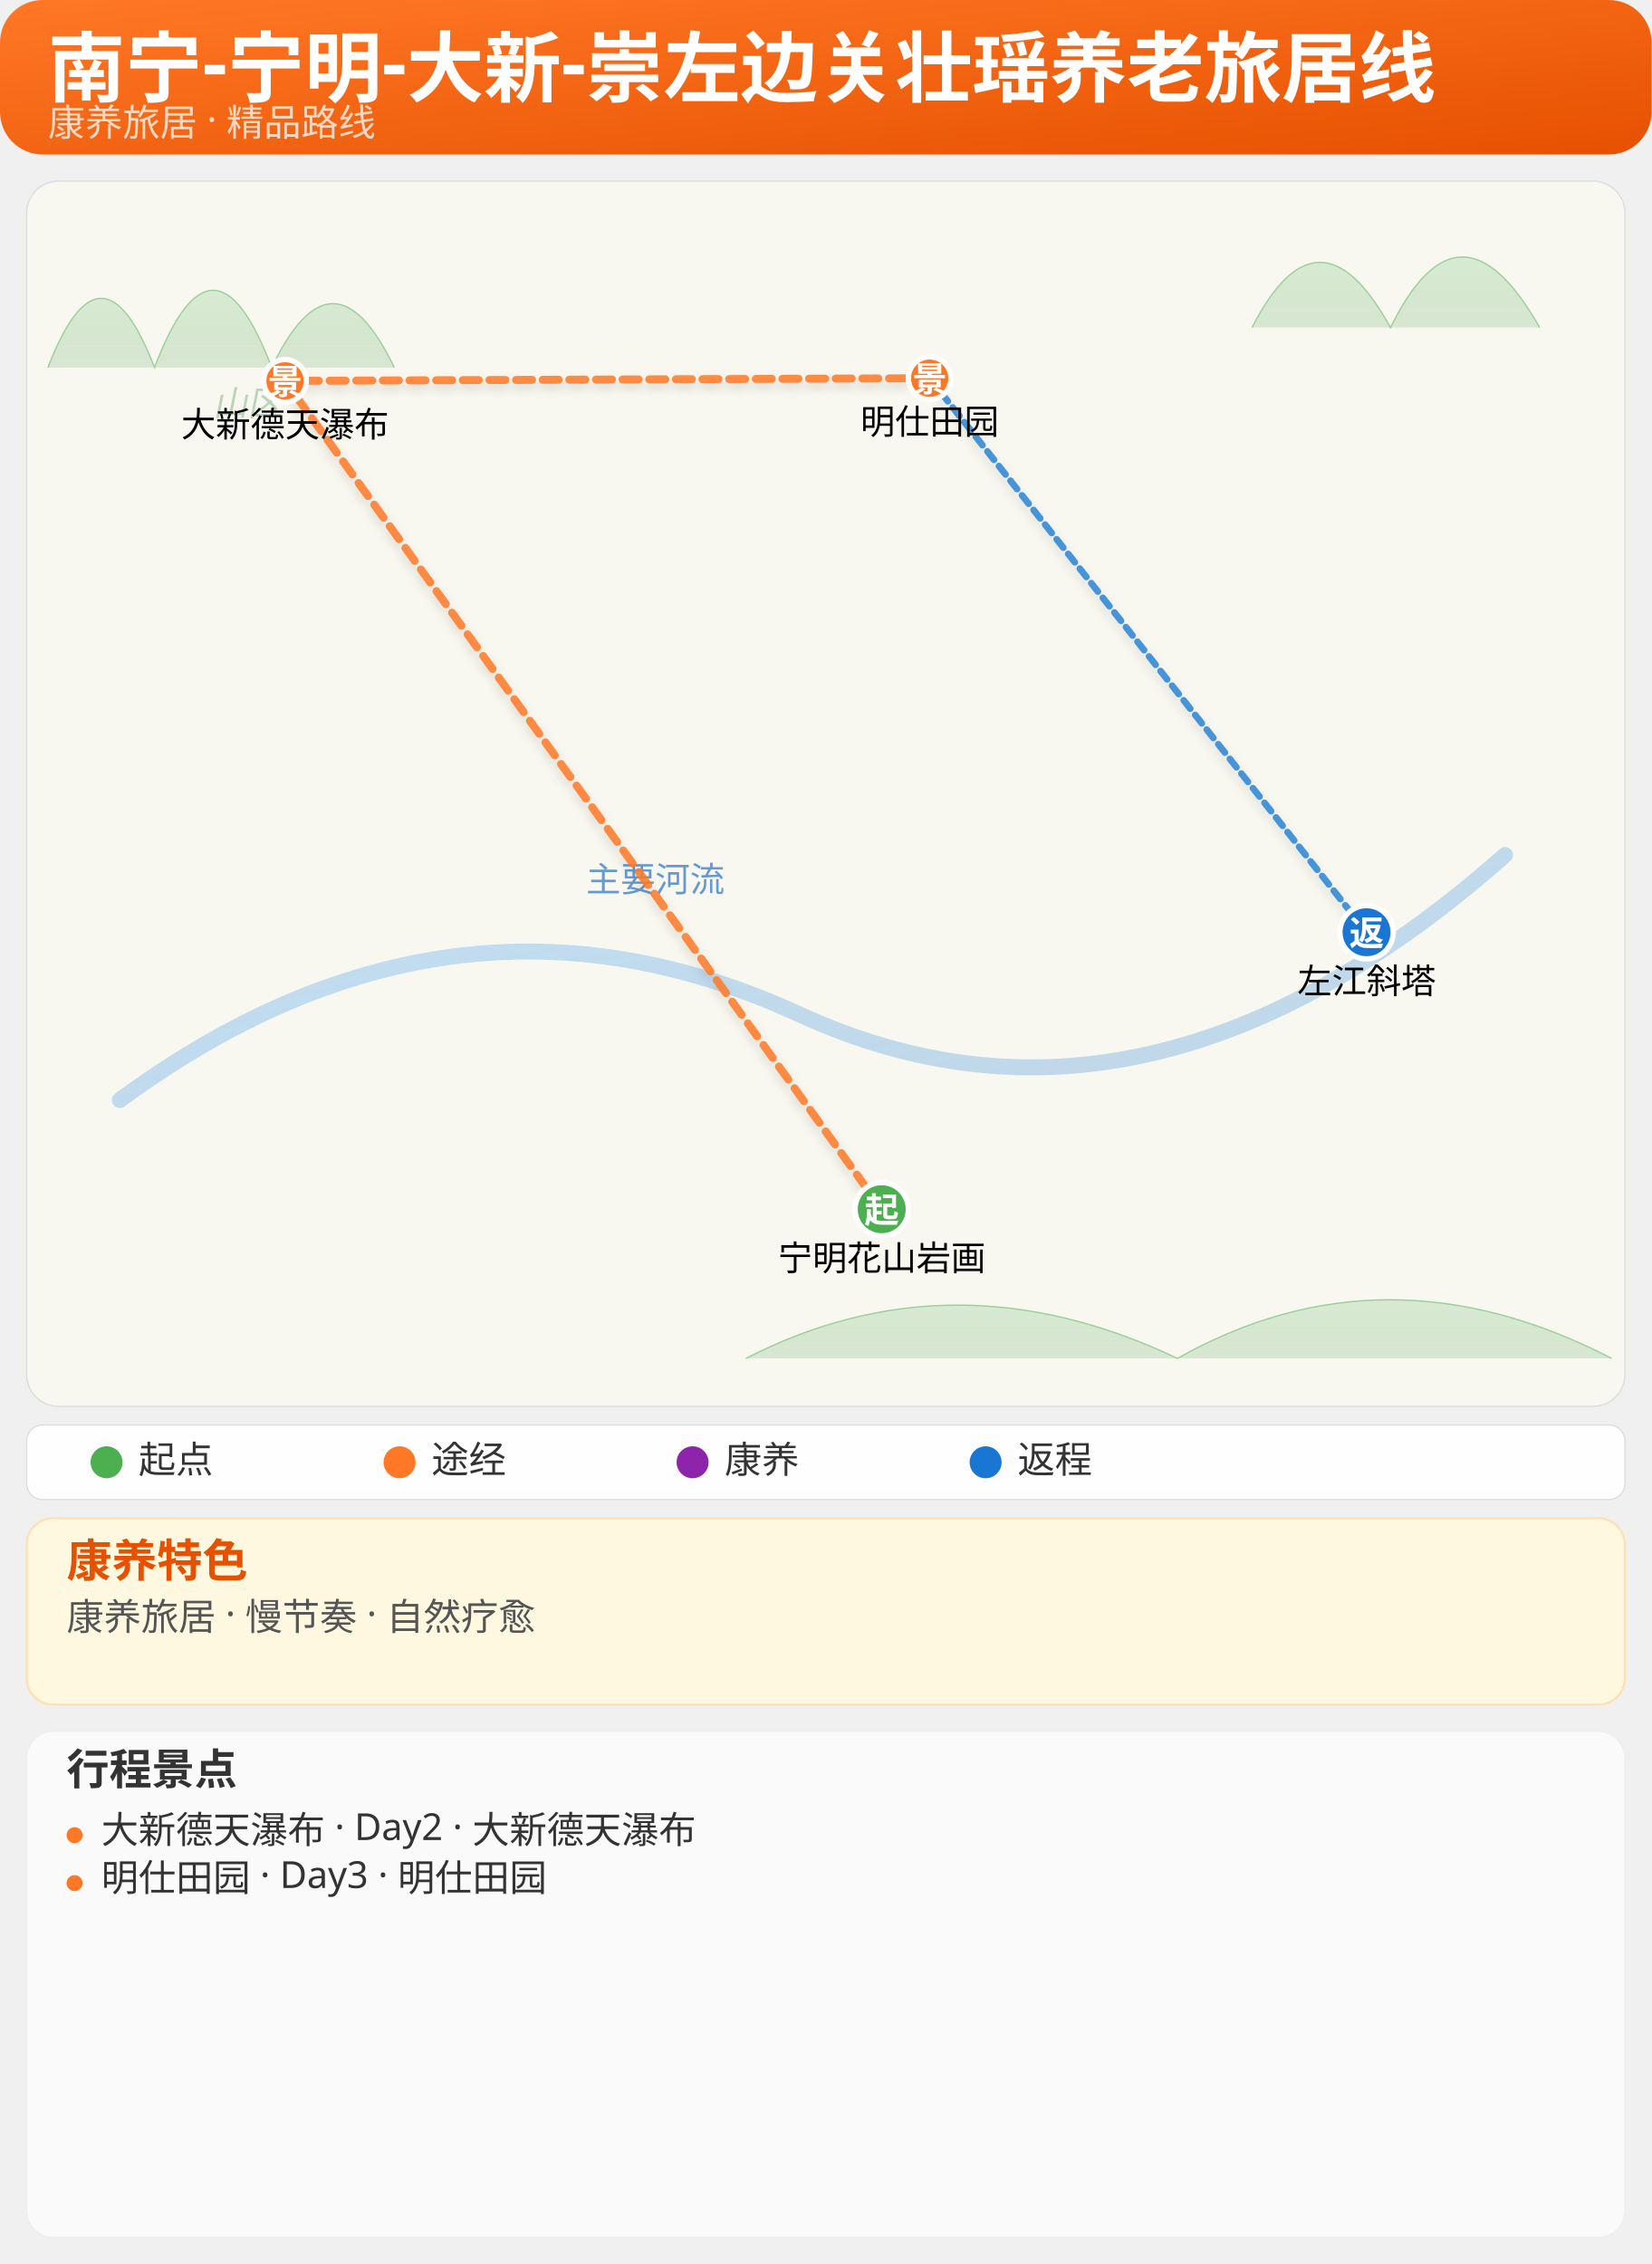
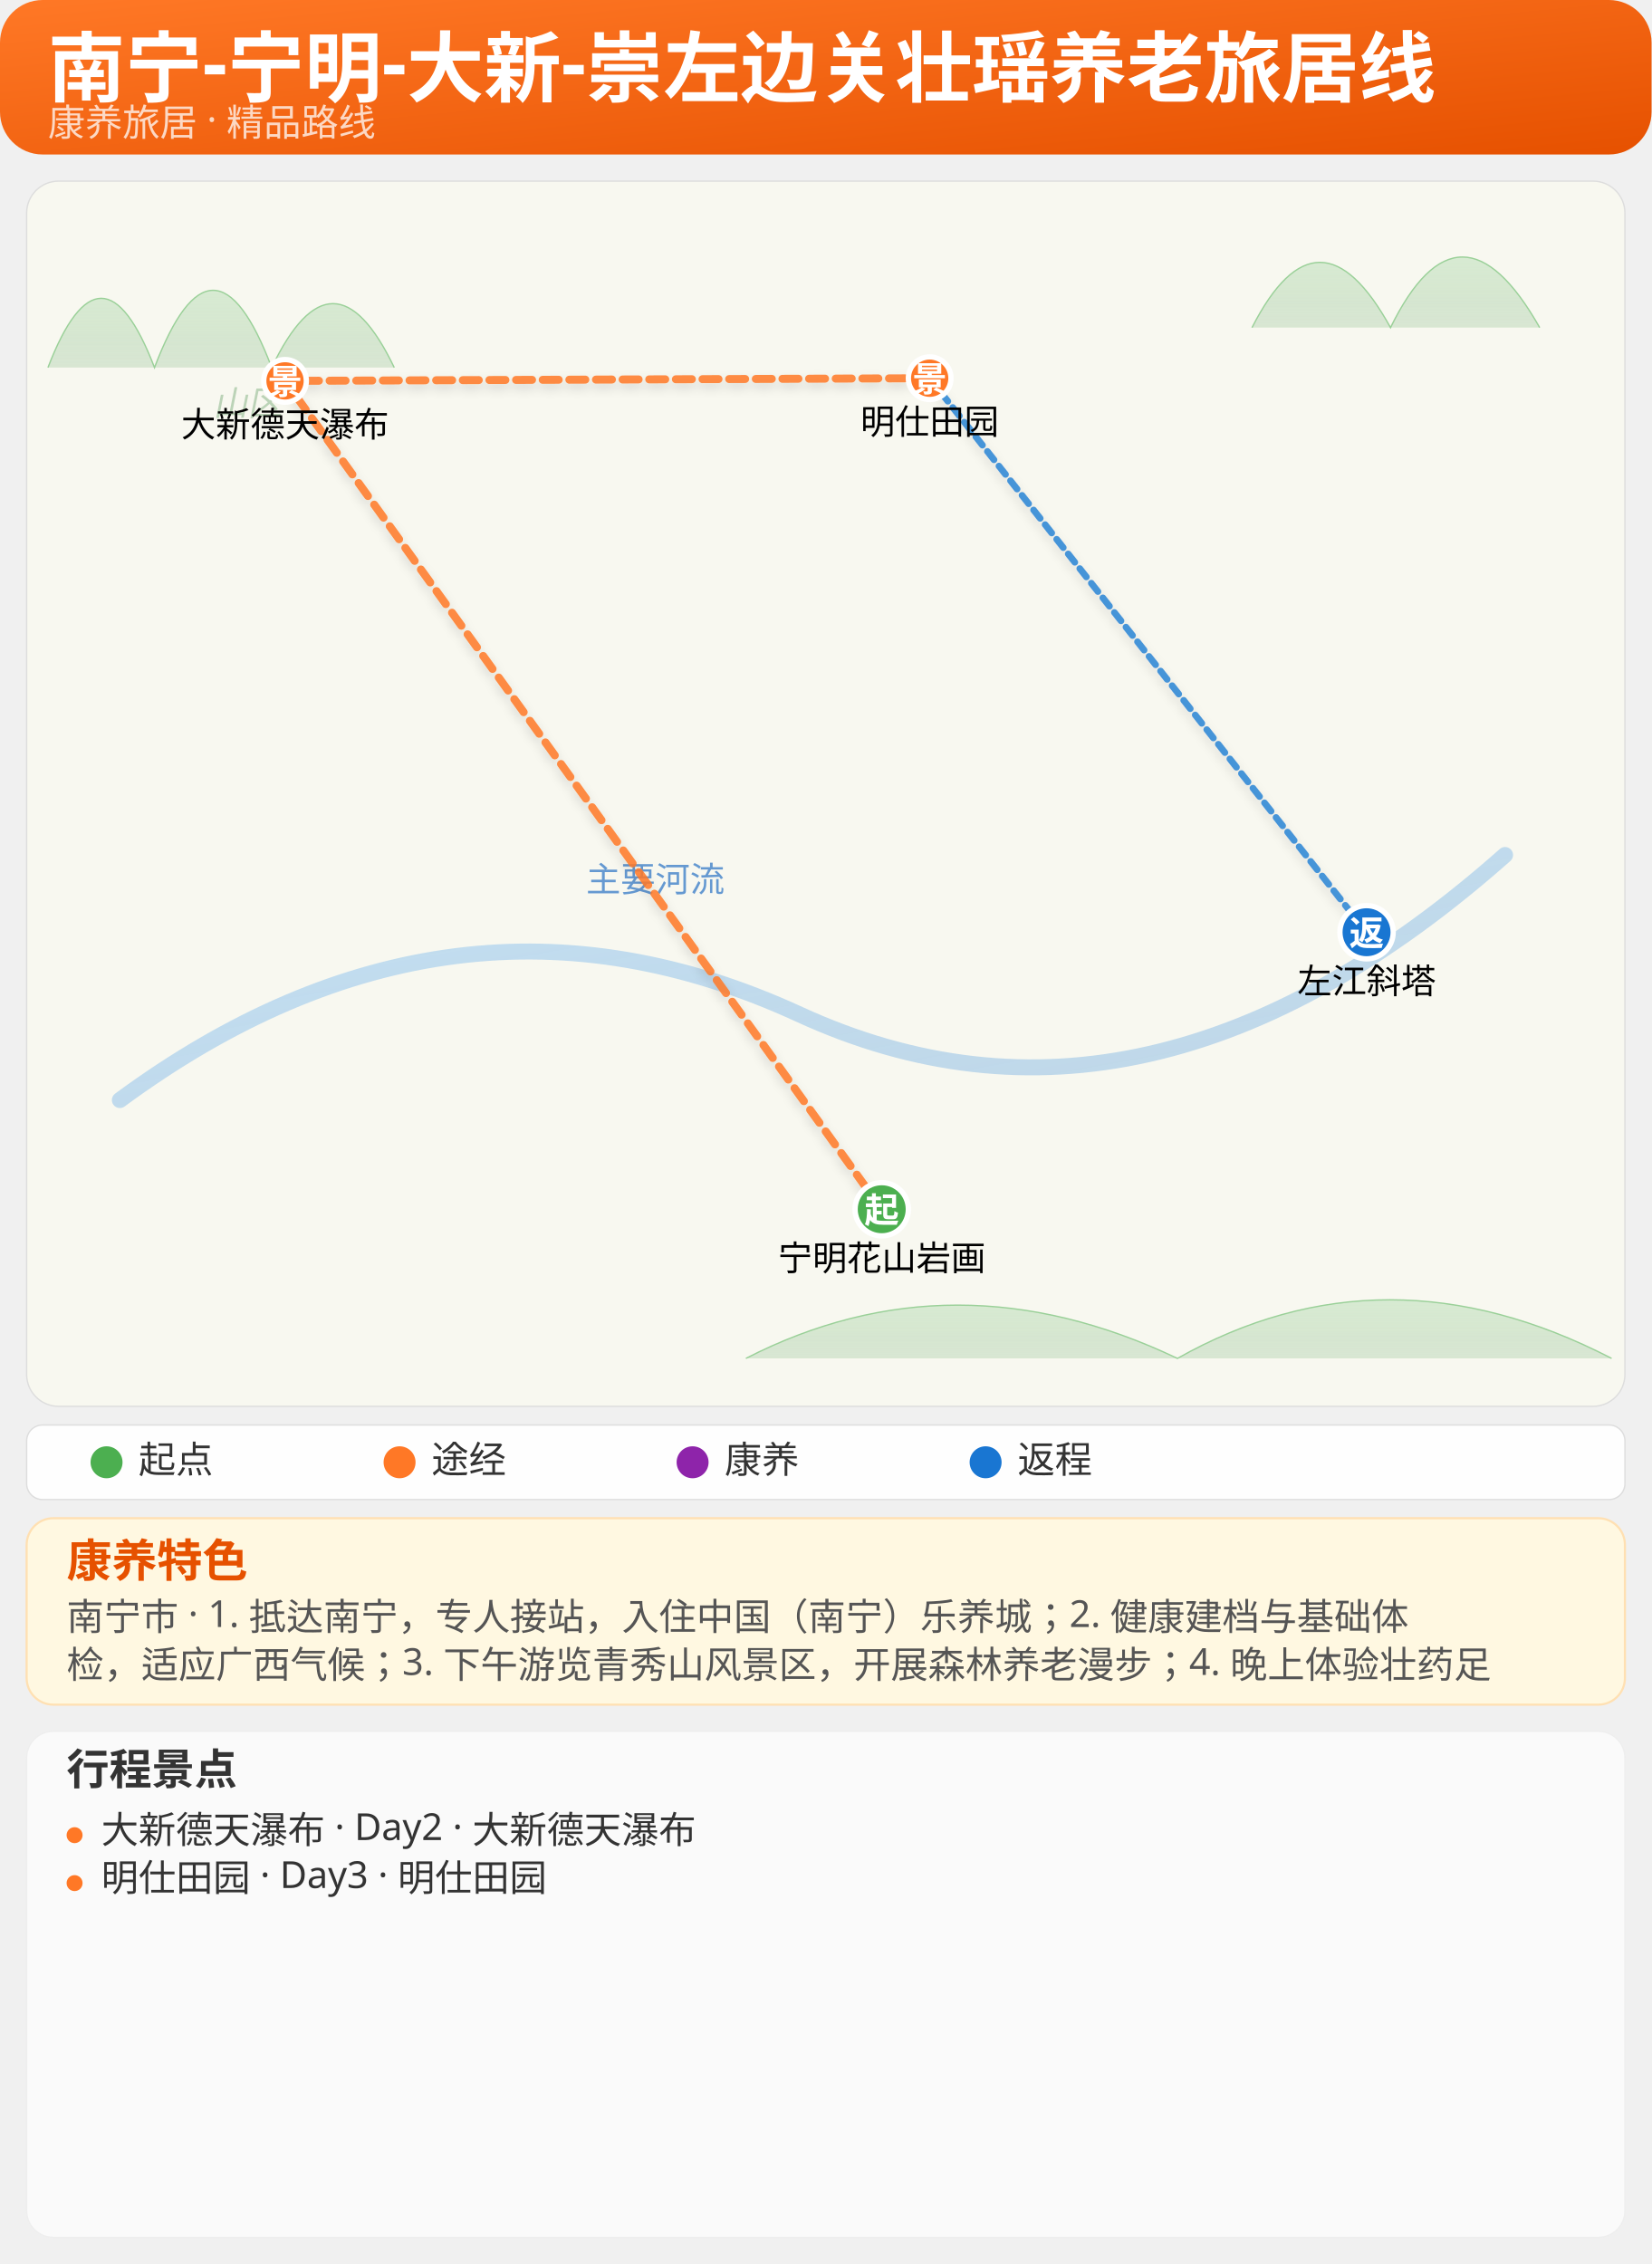
<svg xmlns="http://www.w3.org/2000/svg" viewBox="0 0 620 850" data-route-id="gx_excel_06" data-version="elder" data-route-name="南宁-宁明-大新-崇左边关壮瑶养老旅居线" data-center-lat="22.4950" data-center-lng="107.0395" style="width:100%;max-width:620px;background:linear-gradient(180deg,#F5F0E8 0%,#E8F4E8 100%);border-radius:16px;font-family:'PingFang SC','Microsoft YaHei',sans-serif">
  <defs>
    <linearGradient id="boundaryGrad" x1="0" y1="0" x2="1" y2="1">
      <stop offset="0%" stop-color="#E8F5E9" stop-opacity="0.95" />
      <stop offset="100%" stop-color="#C8E6C9" stop-opacity="0.8" />
    </linearGradient>
    <linearGradient id="riverGrad" x1="0" y1="0" x2="1" y2="1">
      <stop offset="0%" stop-color="#64B5F6" stop-opacity="0.7" />
      <stop offset="100%" stop-color="#1976D2" stop-opacity="0.5" />
    </linearGradient>
    <linearGradient id="hillGrad" x1="0" y1="0" x2="0" y2="1">
      <stop offset="0%" stop-color="#81C784" stop-opacity="0.5" />
      <stop offset="100%" stop-color="#388E3C" stop-opacity="0.3" />
    </linearGradient>
    <linearGradient id="heroGrad" x1="0" y1="0" x2="1" y2="1">
      <stop offset="0%" stop-color="#FF7826" />
      <stop offset="100%" stop-color="#E65100" />
    </linearGradient>
    <filter id="shadow">
      <feDropShadow dx="0" dy="2" stdDeviation="2" flood-color="#000" flood-opacity="0.15" />
    </filter>
  </defs>
  <rect x="0" y="0" width="620" height="58" rx="16" fill="url(#heroGrad)" />
  <text x="18" y="36" fill="#fff" font-size="29" font-weight="bold">南宁-宁明-大新-崇左边关壮瑶养老旅居线</text>
  <text x="18" y="51" fill="rgba(255,255,255,0.75)" font-size="14">康养旅居 · 精品路线</text>
  <rect x="10" y="68" width="600" height="460" rx="12" fill="#F8F8F0" stroke="#DDD" stroke-width="0.5" />
  <g class="mountains" opacity="0.55">
    <path d="M18,138 Q38,86 58,138 Q80,80 102,138 Q125,90 148,138" fill="url(#hillGrad)" stroke="#4CAF50" stroke-width="0.5" />
    <path d="M470,123 Q495,74 522,123 Q548,70 578,123" fill="url(#hillGrad)" stroke="#4CAF50" stroke-width="0.5" />
    <path d="M280,510 Q358,470 442,510 Q520,466 605,510" fill="url(#hillGrad)" stroke="#4CAF50" stroke-width="0.5" />
    <text x="80" y="156" fill="#2E7D32" font-size="13" opacity="0.55" font-style="italic">山区</text>
  </g>
  <g class="rivers">
    <path d="M45,413 Q170,321 300,380.8 T565,321" fill="none" stroke="url(#riverGrad)" stroke-width="6" stroke-linecap="round" opacity="0.5" />
    <text x="220" y="334.8" fill="#1565C0" font-size="13" opacity="0.65">主要河流</text>
  </g>
  <g class="route-paths" filter="url(#shadow)">
    <path d="M 331 454 L 107 143 L 349 142" fill="none" stroke="#FF7826" stroke-width="3" stroke-dasharray="6 4" stroke-linecap="round" stroke-linejoin="round" opacity="0.85" />
    <path d="M 349 142 L 513 350" fill="none" stroke="#1976D2" stroke-width="2.5" stroke-dasharray="4 3" stroke-linecap="round" stroke-linejoin="round" opacity="0.75" />
  </g>
  <g class="markers">
-     <g class="route-marker" style="cursor:pointer" data-type="arrival" data-day="Day1" data-name="宁明花山岩画" data-plan="宁明花山岩画" data-lat="22.14" data-lng="107.072" data-spot-desc="宁明花山岩画" transform="translate(331,454)">
+     <g class="route-marker" style="cursor:pointer" data-type="arrival" data-day="Day1" data-name="宁明花山岩画" data-plan="宁明花山岩画" data-lat="22.14" data-lng="107.072" data-spot-desc="南宁市 · 1. 抵达南宁，专人接站，入住中国（南宁）乐养城；2. 健康建档与基础体检，适应广西气候；3. 下午游览青秀山风景区，开展森林养老漫步；4. 晚上体验壮药足浴养生，八段锦适应性训练" transform="translate(331,454)">
      <circle r="10" fill="#4CAF50" stroke="#fff" stroke-width="2" />
      <text text-anchor="middle" dy="5" fill="#fff" font-size="13" font-weight="bold">起</text>
      <text y="23" text-anchor="middle" font-size="13" fill="#000" font-family="sans-serif">宁明花山岩画</text>
    </g>
-     <g class="route-marker" style="cursor:pointer" data-type="spot" data-day="Day2" data-name="大新德天瀑布" data-plan="大新德天瀑布" data-lat="22.849" data-lng="106.726" data-spot-desc="大新德天瀑布" transform="translate(107,143)">
+     <g class="route-marker" style="cursor:pointer" data-type="spot" data-day="Day2" data-name="大新德天瀑布" data-plan="大新德天瀑布" data-lat="22.849" data-lng="106.726" data-spot-desc="南宁市→崇左市 · 1. 8:30早餐后晨练，健康讲堂；2、户外山水治疗愈；午餐后午休；3. 下午游石景林风景区，开展喀斯特地貌养老漫步；4. 晚上体验壮药理疗" transform="translate(107,143)">
      <circle r="8" fill="#FF7826" stroke="#fff" stroke-width="2" />
      <text text-anchor="middle" dy="5" fill="#fff" font-size="13" font-weight="bold">景</text>
      <text y="21" text-anchor="middle" font-size="13" fill="#000" font-family="sans-serif">大新德天瀑布</text>
    </g>
-     <g class="route-marker" style="cursor:pointer" data-type="spot" data-day="Day3" data-name="明仕田园" data-plan="明仕田园" data-lat="22.85" data-lng="107.1" data-spot-desc="明仕田园" transform="translate(349,142)">
+     <g class="route-marker" style="cursor:pointer" data-type="spot" data-day="Day3" data-name="明仕田园" data-plan="明仕田园" data-lat="22.85" data-lng="107.1" data-spot-desc="崇左市→宁明县 · 1. 8:30早餐后出发，乘车前往宁明县（车程约1小时）；2. 抵达后入住宁明县旅居养老基地，午餐后午休；3. 下午游览花山岩画景区，体验非遗文化研学；4. 开展派阳山森林公园森林养老徒步，呼吸高负氧离子空气；5. 晚上" transform="translate(349,142)">
      <circle r="8" fill="#FF7826" stroke="#fff" stroke-width="2" />
      <text text-anchor="middle" dy="5" fill="#fff" font-size="13" font-weight="bold">景</text>
      <text y="21" text-anchor="middle" font-size="13" fill="#000" font-family="sans-serif">明仕田园</text>
    </g>
-     <g class="route-marker" style="cursor:pointer" data-type="departure" data-day="Day4" data-name="左江斜塔" data-plan="左江斜塔" data-lat="22.377" data-lng="107.353" data-spot-desc="左江斜塔" transform="translate(513,350)">
+     <g class="route-marker" style="cursor:pointer" data-type="departure" data-day="Day4" data-name="左江斜塔" data-plan="左江斜塔" data-lat="22.377" data-lng="107.353" data-spot-desc="宁明县 · 1. 8:30早餐后，晨练太极；2. 上午开展壮瑶医药健康讲座，一对一养老咨询；3. 午餐后午休；4. 下午体验非遗壮锦手作，静心疗愈；5. 晚上开展养老联谊活动，交流养生心得" transform="translate(513,350)">
      <circle r="10" fill="#1976D2" stroke="#fff" stroke-width="2" />
      <text text-anchor="middle" dy="5" fill="#fff" font-size="13" font-weight="bold">返</text>
      <text y="23" text-anchor="middle" font-size="13" fill="#000" font-family="sans-serif">左江斜塔</text>
    </g>
  </g>
  <g class="legend" transform="translate(10, 535)">
    <rect width="600" height="28" rx="6" fill="rgba(255,255,255,0.92)" stroke="#ddd" stroke-width="0.5" />
    <circle cx="30" cy="14" r="6" fill="#4CAF50" />
    <text x="42" y="18" font-size="14" fill="#333">起点</text>
    <circle cx="140" cy="14" r="6" fill="#FF7826" />
    <text x="152" y="18" font-size="14" fill="#333">途经</text>
    <circle cx="250" cy="14" r="6" fill="#8E24AA" />
    <text x="262" y="18" font-size="14" fill="#333">康养</text>
    <circle cx="360" cy="14" r="6" fill="#1976D2" />
    <text x="372" y="18" font-size="14" fill="#333">返程</text>
  </g>
  <g class="wellness-info" transform="translate(10, 570)">
    <rect width="600" height="70" rx="10" fill="#FFF8E1" stroke="#FFE0B2" stroke-width="0.8" />
    <text x="15" y="22" fill="#E65100" font-size="17" font-weight="bold">康养特色</text>
-     <text x="15" y="42" fill="#555" font-size="14">康养旅居 · 慢节奏 · 自然疗愈</text>
+     <text x="15" y="42" fill="#555" font-size="14">南宁市 · 1. 抵达南宁，专人接站，入住中国（南宁）乐养城；2. 健康建档与基础体</text>
+     <text x="15" y="60" fill="#555" font-size="14">检，适应广西气候；3. 下午游览青秀山风景区，开展森林养老漫步；4. 晚上体验壮药足</text>
  </g>
  <g class="spot-list" transform="translate(10, 650)">
    <rect width="600" height="190" rx="10" fill="#FAFAFA" stroke="#EEE" stroke-width="0.5" />
    <text x="15" y="20" fill="#333" font-size="16" font-weight="bold">行程景点</text>
-     <g class="spot-item" data-name="大新德天瀑布" data-day="Day2" data-spot-desc="">
+     <g class="spot-item" data-name="大新德天瀑布" data-day="Day2" data-spot-desc="南宁市→崇左市 · 1. 8:30早餐后晨练，健康讲堂；2、户外山水治疗愈；午餐后午休；3. 下午游石景林风景区，开展喀斯特地貌养老漫步；4. 晚上体验壮药理疗">
      <circle cx="18" cy="39" r="3" fill="#FF7826" />
      <text x="28" y="42" fill="#333" font-size="14">大新德天瀑布 · Day2 · 大新德天瀑布</text>
    </g>
-     <g class="spot-item" data-name="明仕田园" data-day="Day3" data-spot-desc="">
+     <g class="spot-item" data-name="明仕田园" data-day="Day3" data-spot-desc="崇左市→宁明县 · 1. 8:30早餐后出发，乘车前往宁明县（车程约1小时）；2. 抵达后入住宁明县旅居养老基地，午餐后午休；3. 下午游览花山岩画景区，体验非遗文化研学；4. 开展派阳山森林公园森林养老徒步，呼吸高负氧离子空气；5. 晚上">
      <circle cx="18" cy="57" r="3" fill="#FF7826" />
      <text x="28" y="60" fill="#333" font-size="14">明仕田园 · Day3 · 明仕田园</text>
    </g>
  </g>
</svg>
